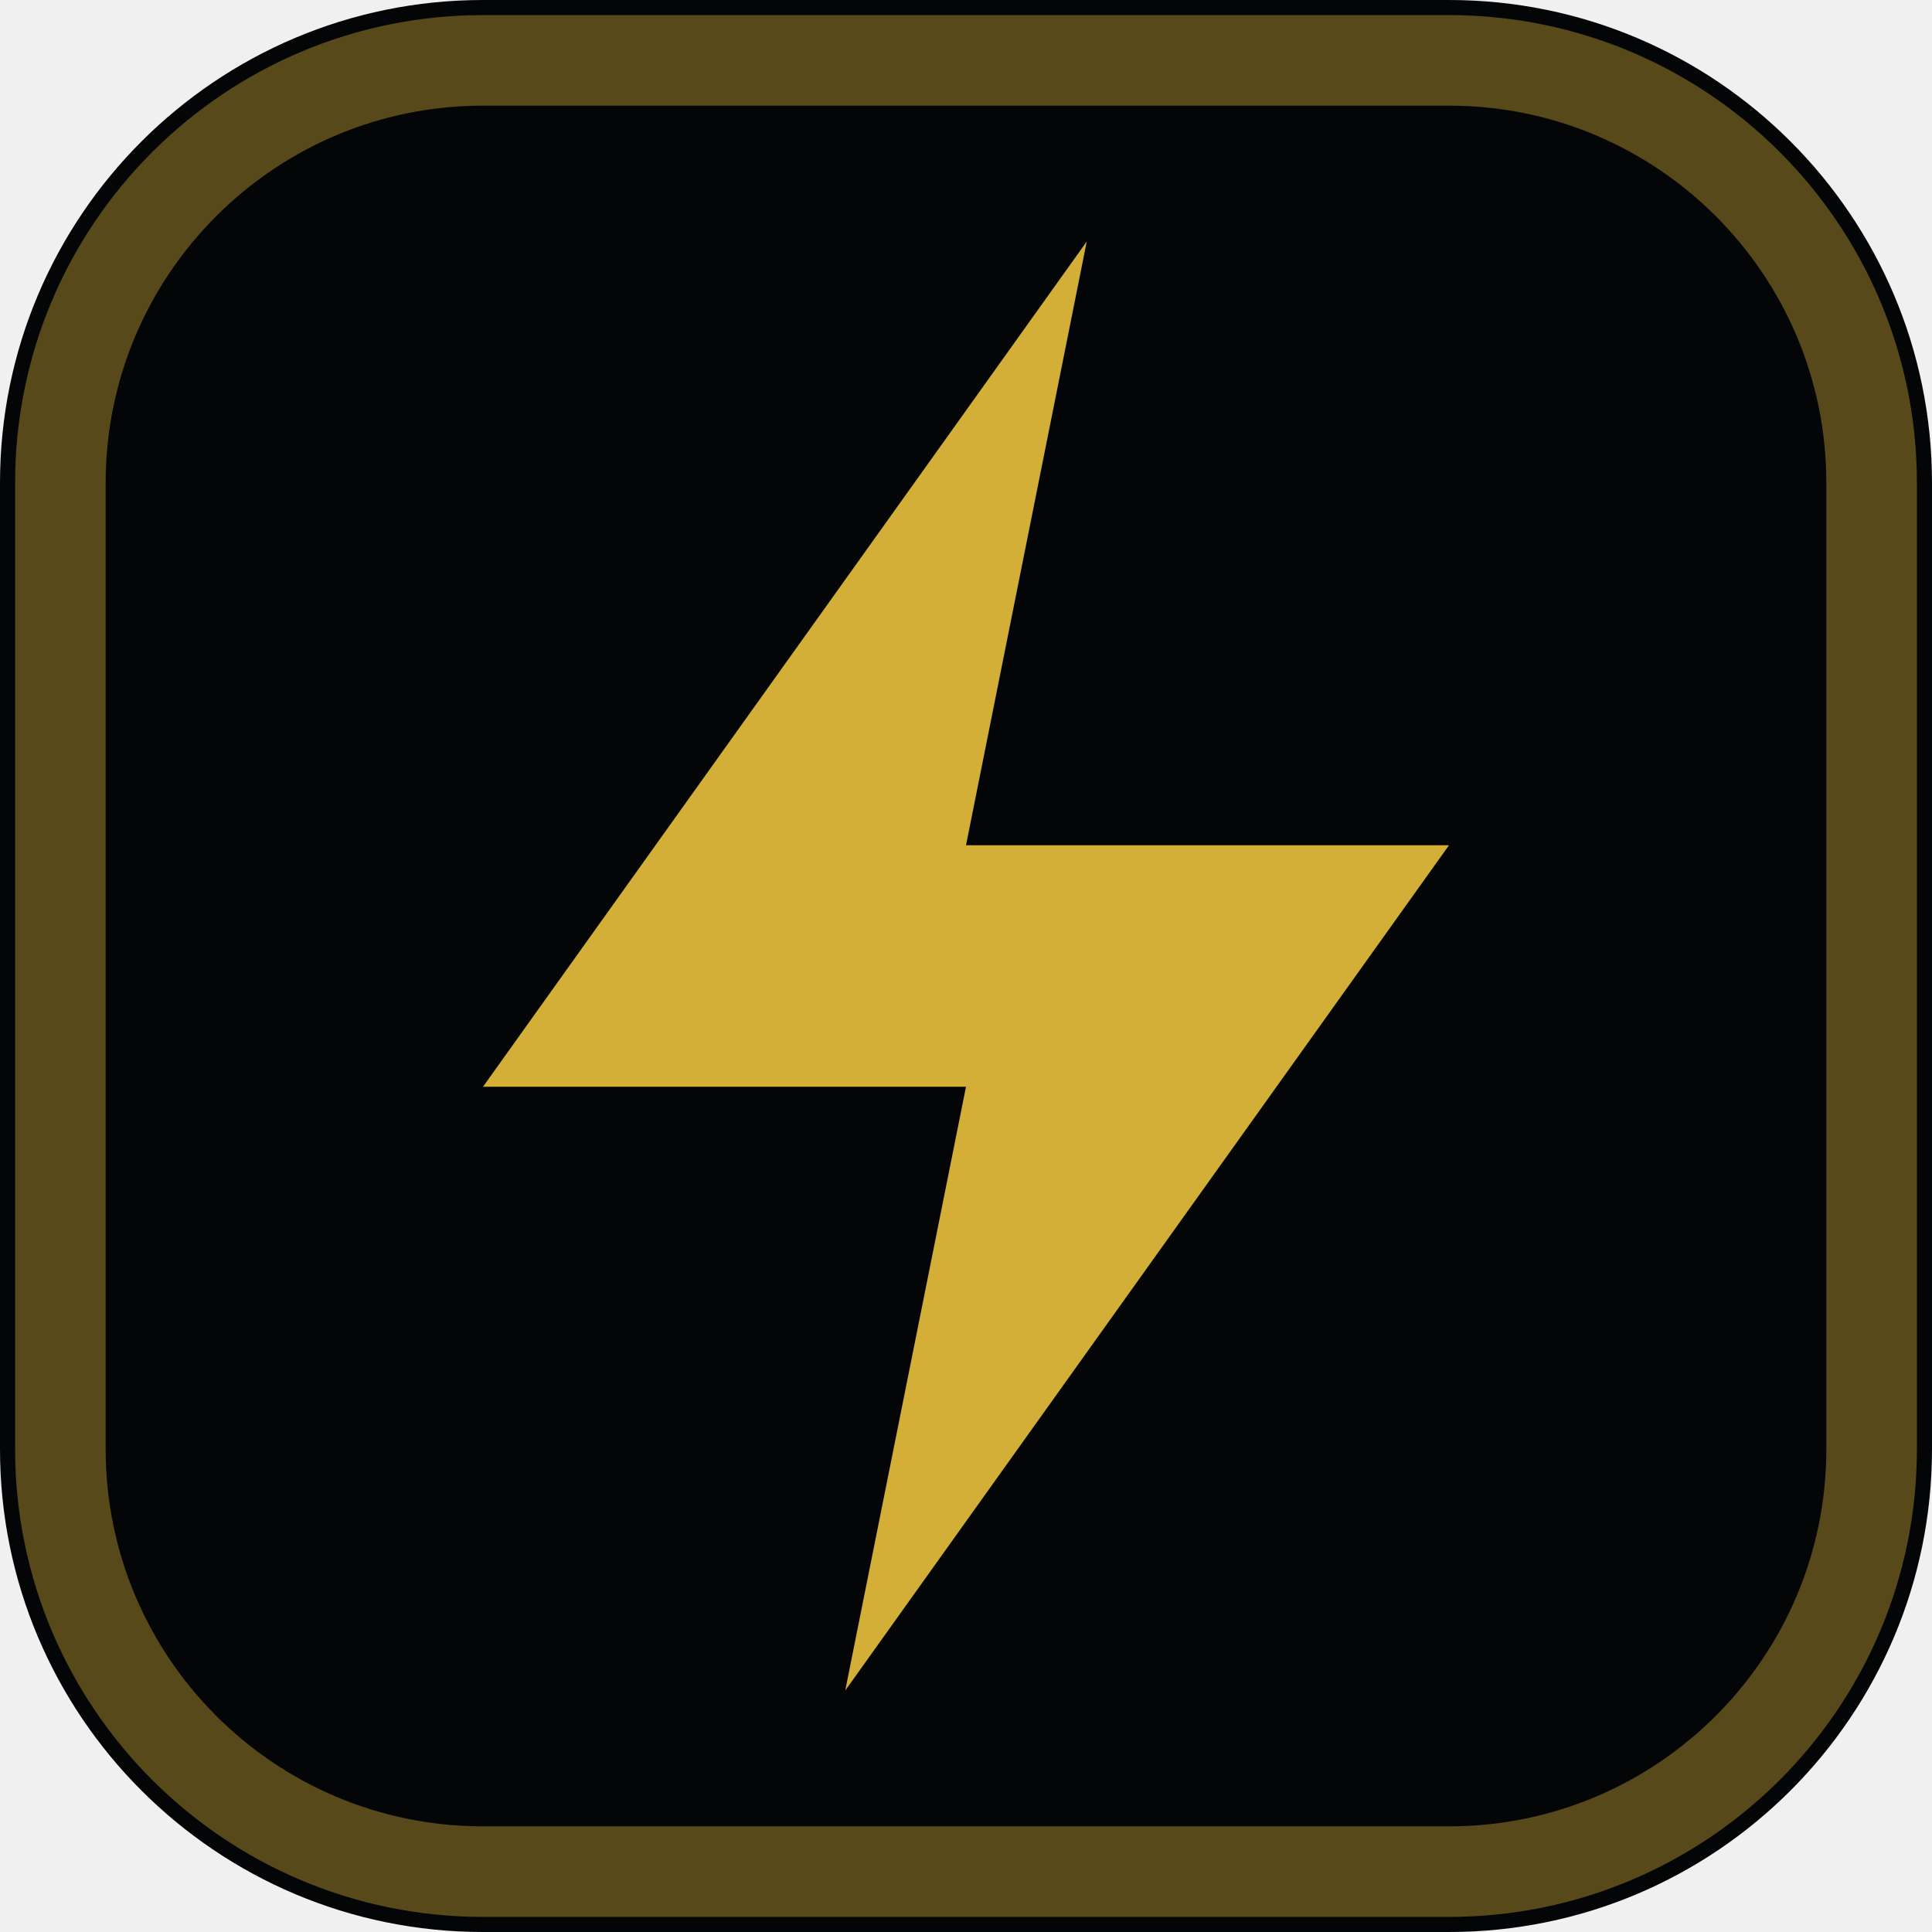
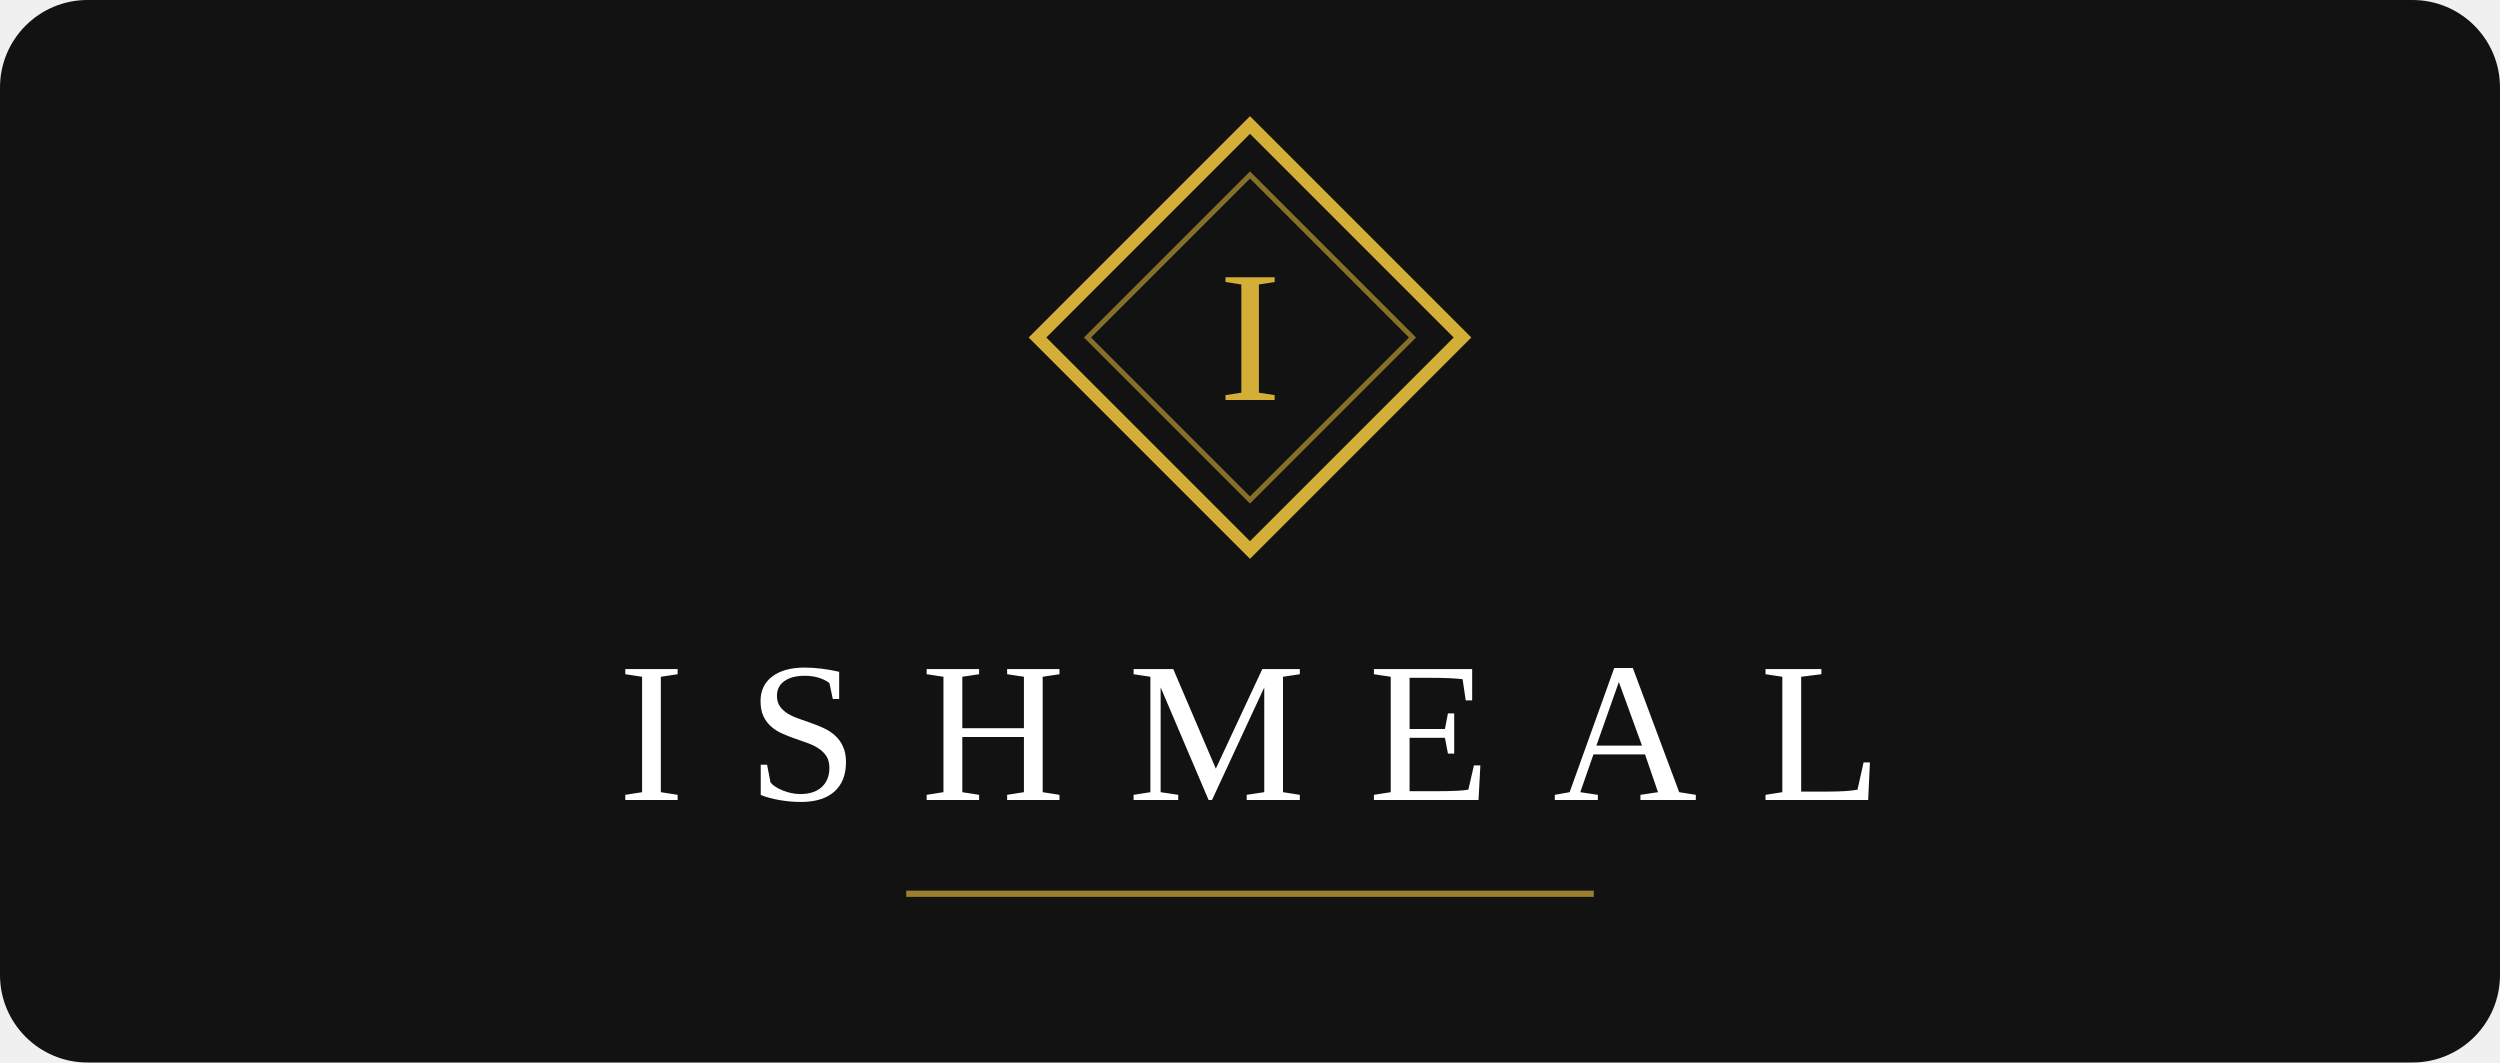
- <svg xmlns="http://www.w3.org/2000/svg" viewBox="0 0 32 32" width="32" height="32">
-   <rect width="32" height="32" rx="8" fill="#040507" />
-   <rect x="1" y="1" width="30" height="30" rx="7" fill="none" stroke="#d4af37" stroke-width="1.5" stroke-opacity="0.4" />
-   <path d="M18 4L8 18H16L14 28L24 14H16L18 4Z" fill="#d4af37" />
+ <svg xmlns="http://www.w3.org/2000/svg" viewBox="0 0 400 170" width="400" height="170">
+   <rect width="400" height="170" rx="14" fill="#121212" />
+   <polygon points="200,20 234,54 200,88 166,54" fill="none" stroke="#d4af37" stroke-width="2" />
+   <polygon points="200,28 226,54 200,80 174,54" fill="none" stroke="#d4af37" stroke-width="0.8" opacity="0.6" />
+   <text x="200" y="64" text-anchor="middle" font-family="Georgia, 'Times New Roman', serif" font-size="30" fill="#d4af37">
+     I
+   </text>
+   <text x="200" y="128" text-anchor="middle" font-family="Georgia, 'Times New Roman', serif" font-size="32" letter-spacing="10" fill="#ffffff">
+     ISHMEAL
+   </text>
+   <line x1="145" y1="143" x2="255" y2="143" stroke="#d4af37" stroke-width="1" opacity="0.7" />
+   <style>@media (prefers-color-scheme: light) { :root { filter: contrast(1) brightness(1); } }
+ </style>
</svg>
